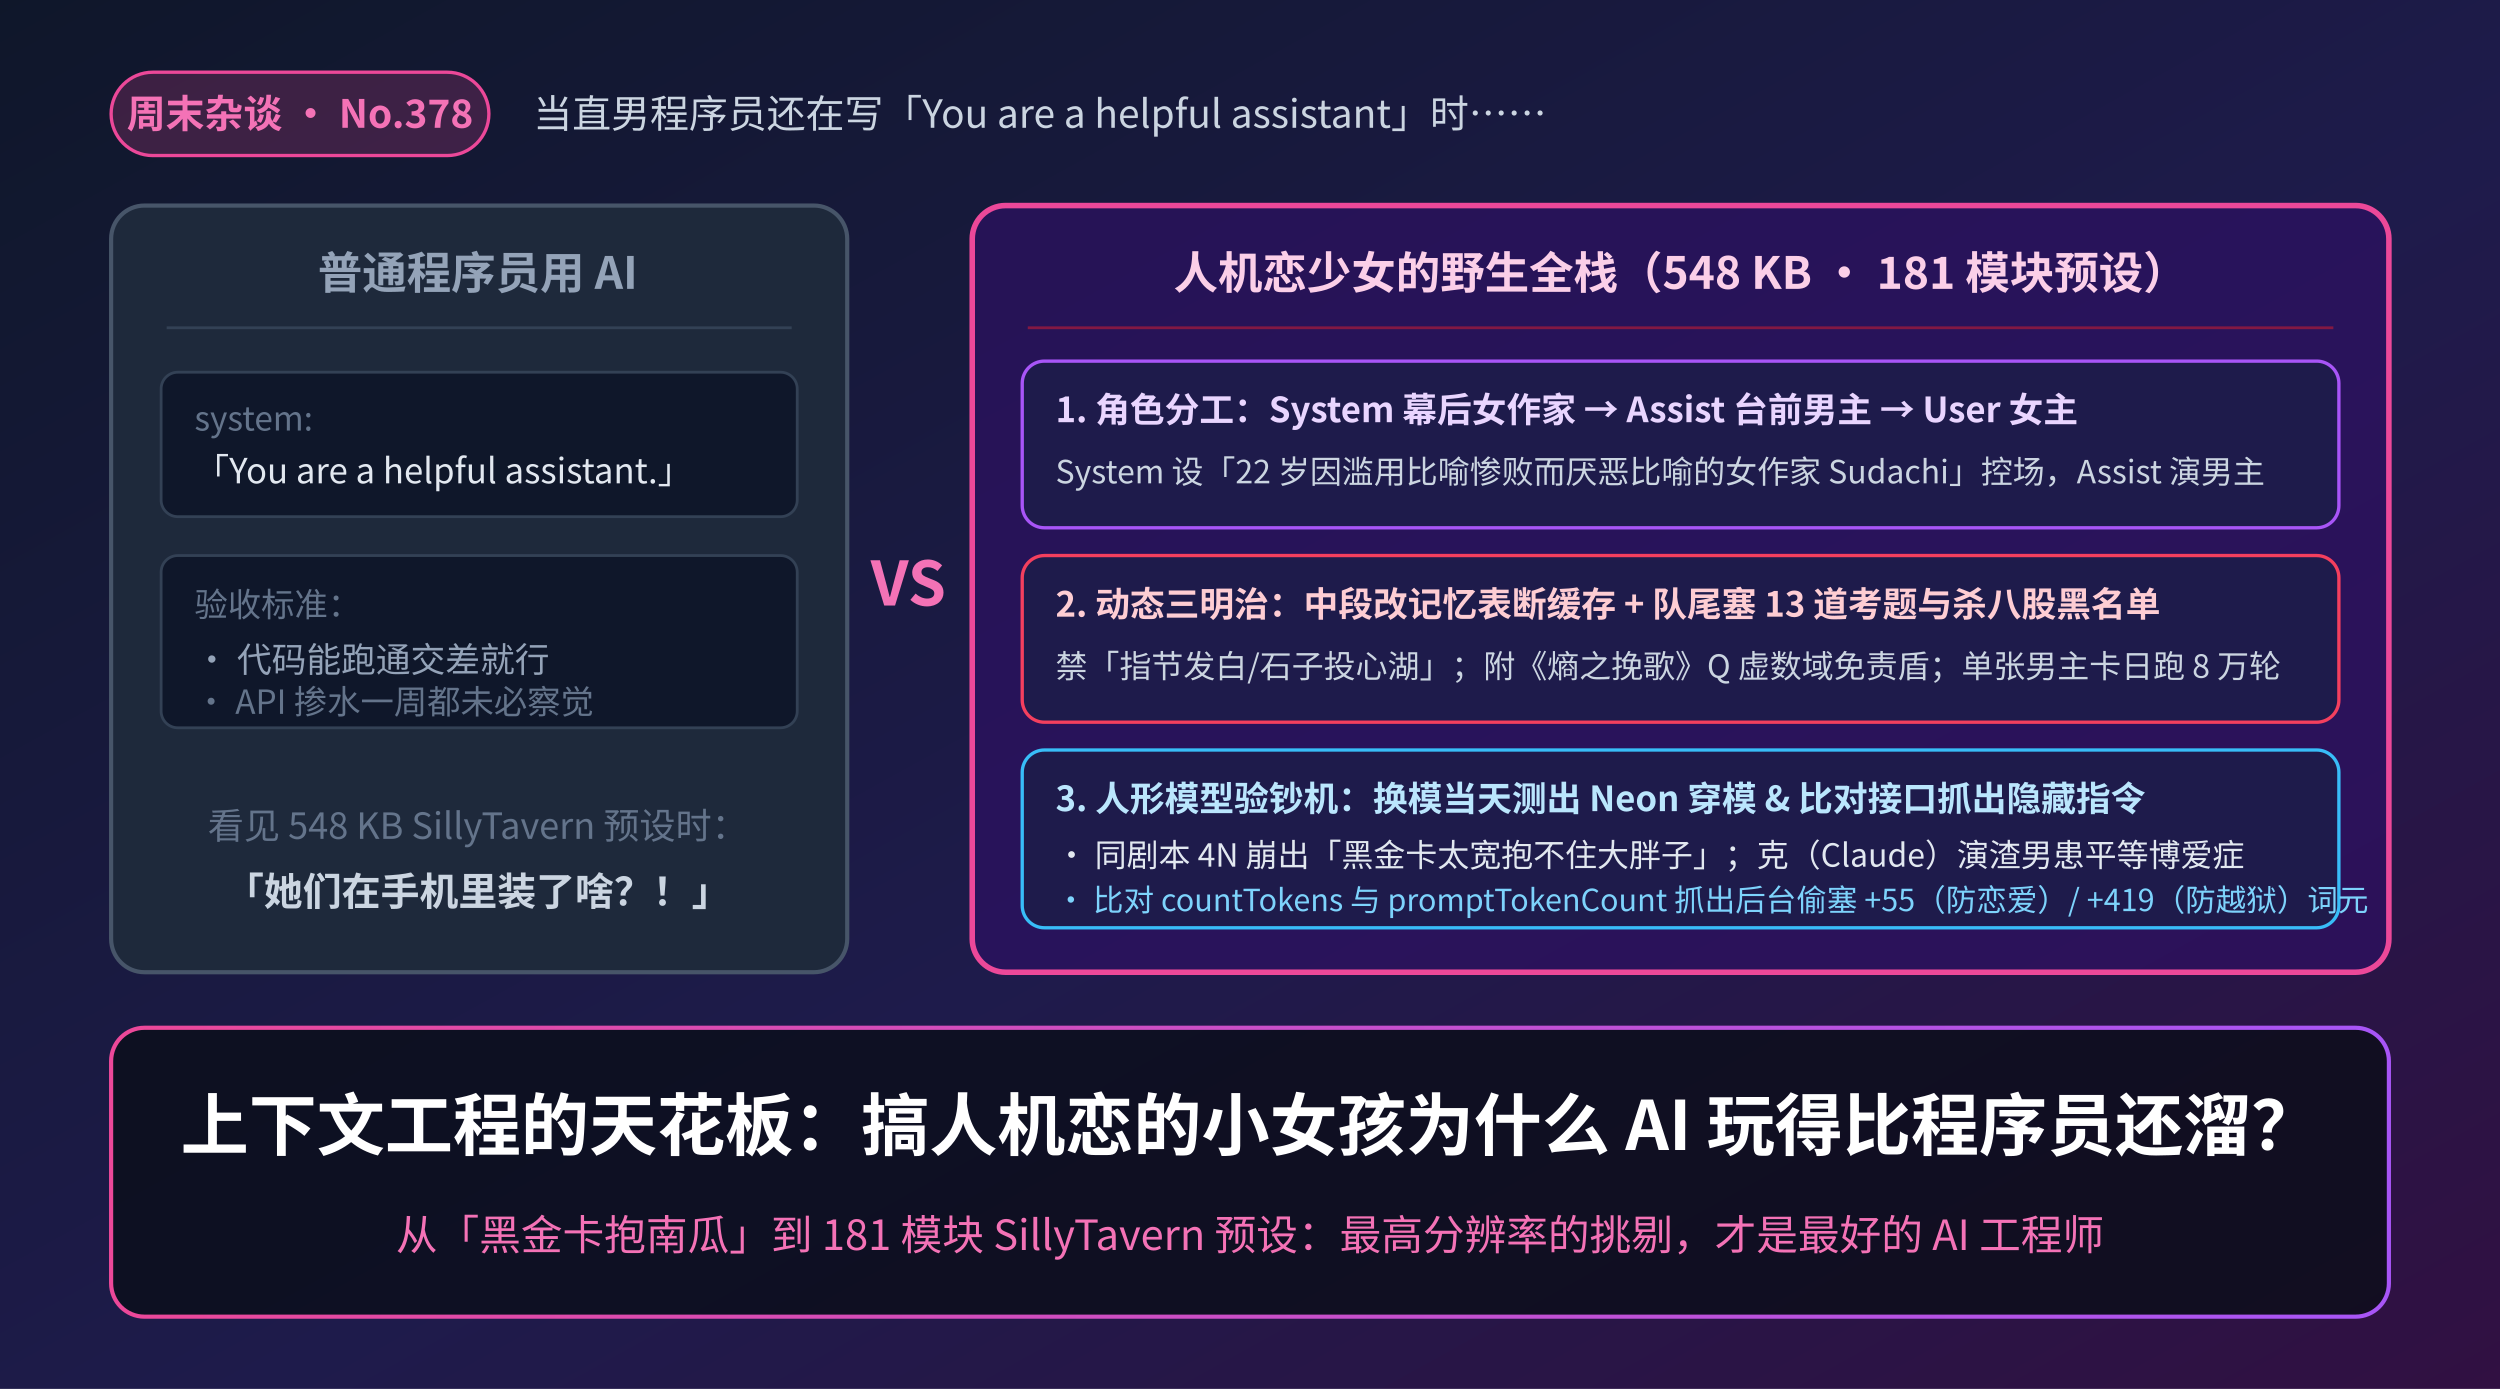
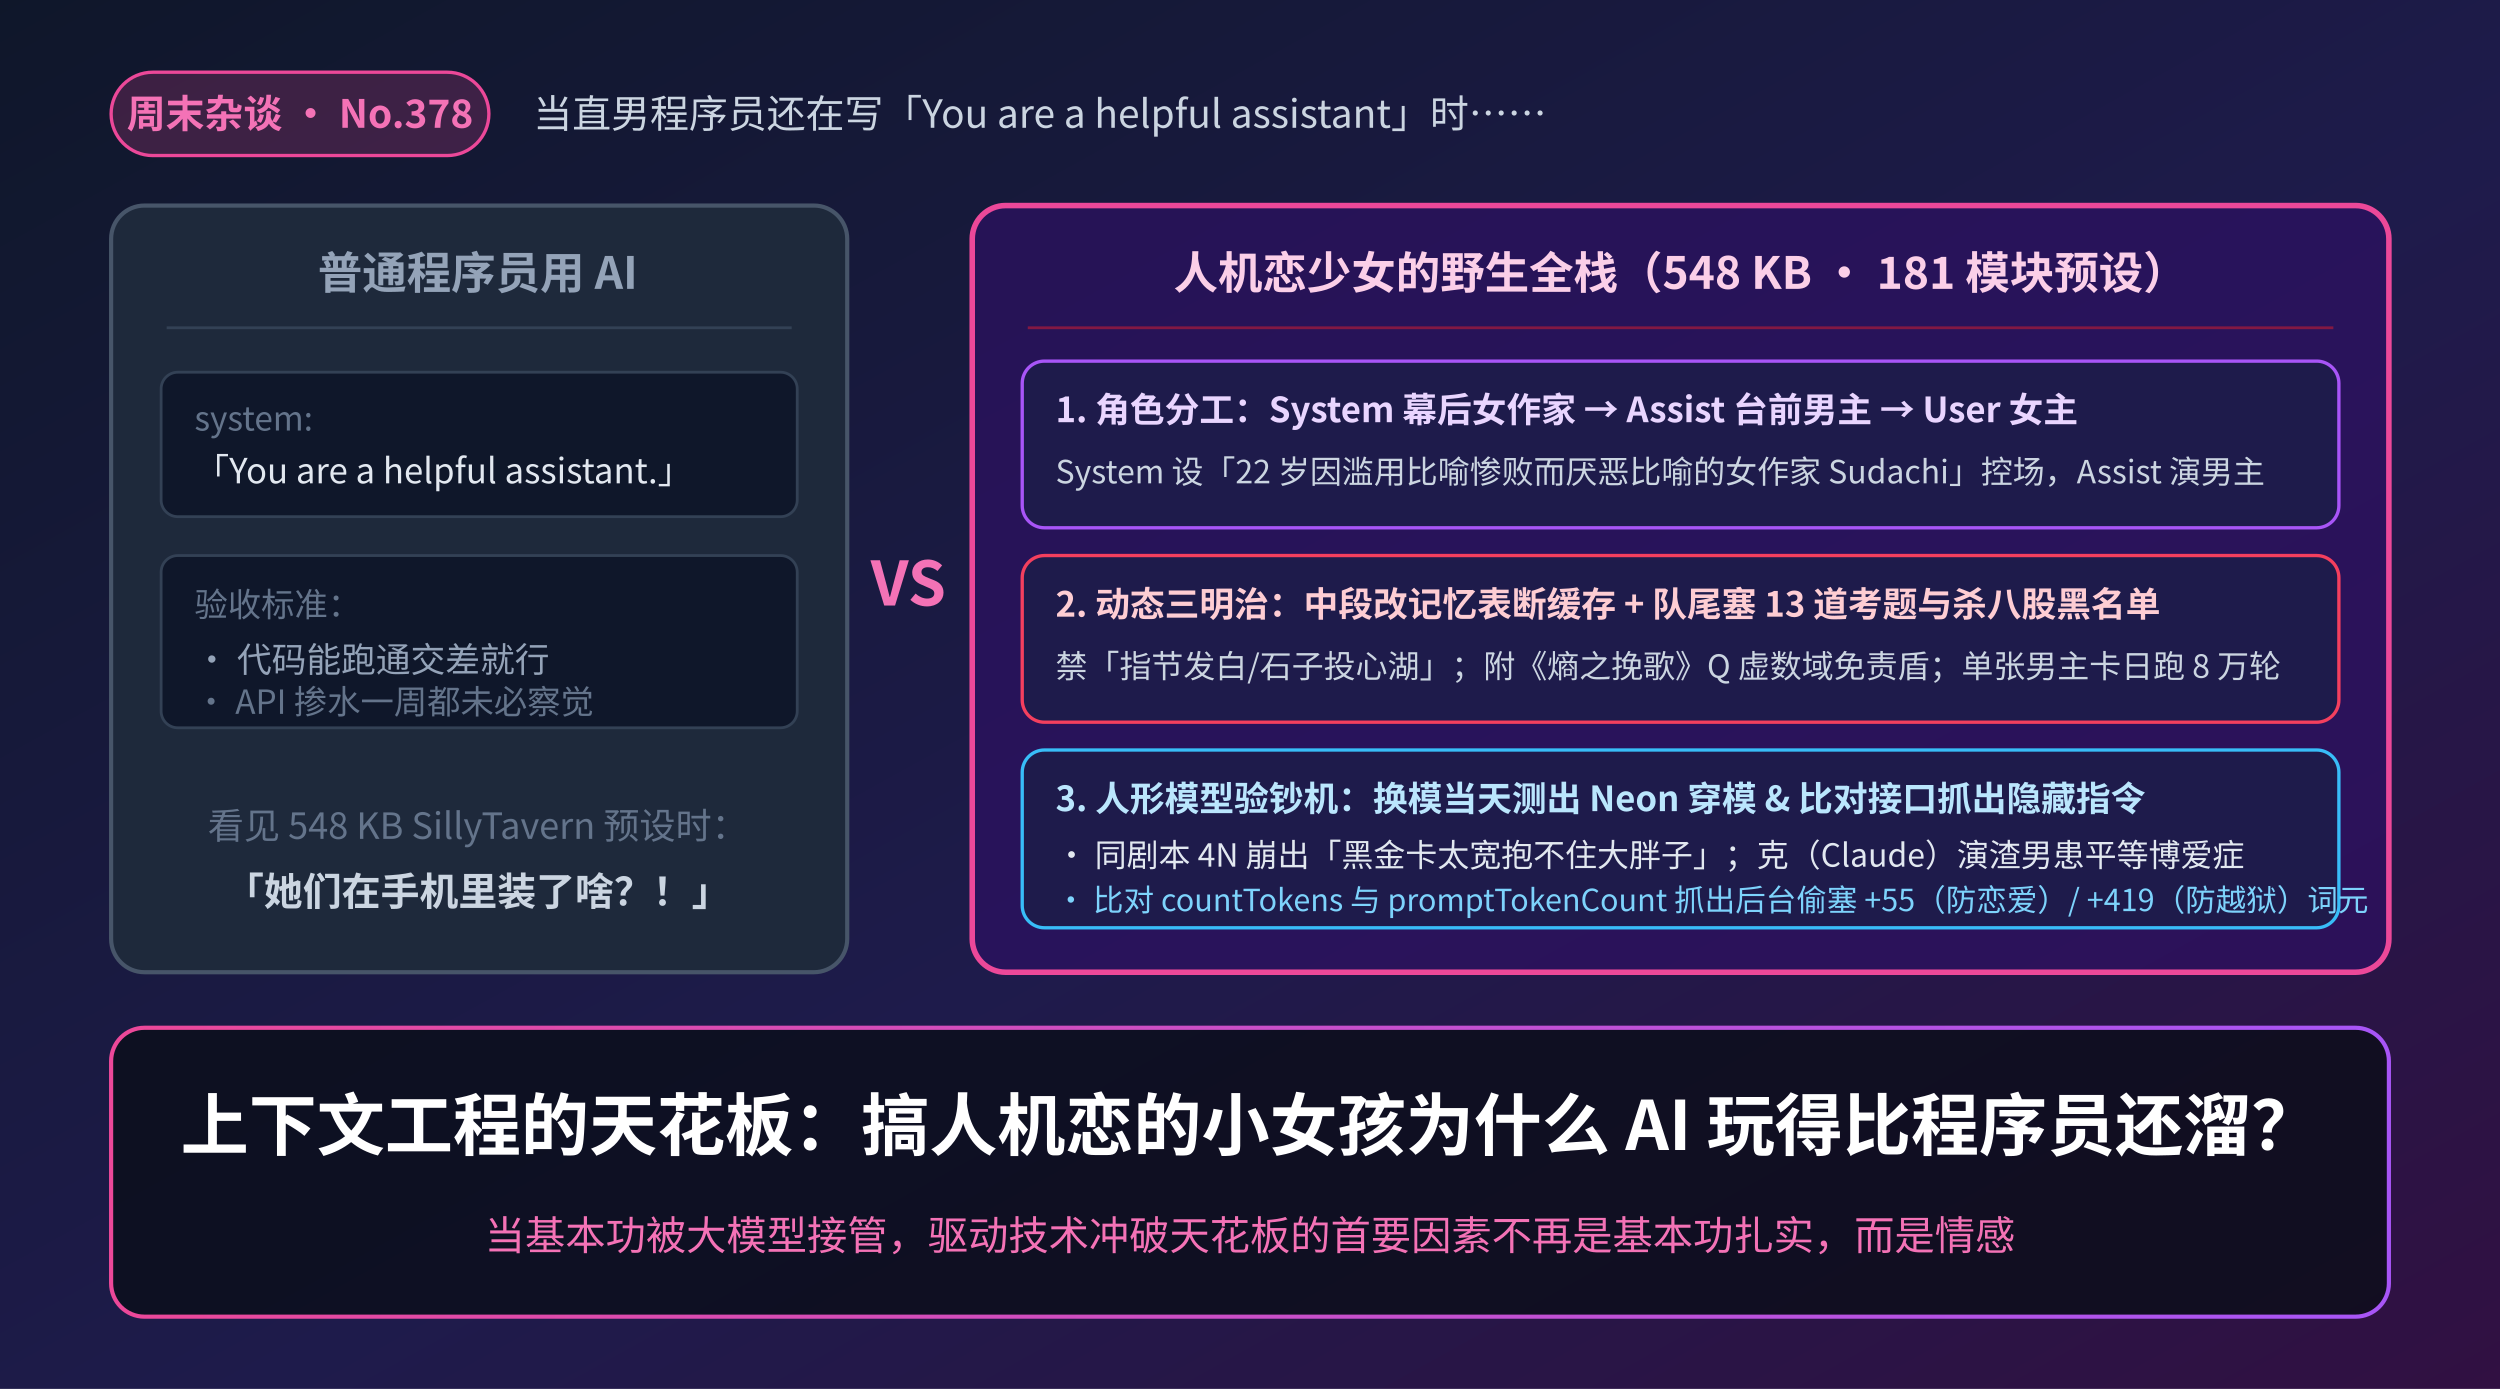
<svg xmlns="http://www.w3.org/2000/svg" viewBox="0 0 900 500" width="900" height="500" font-family="'WenQuanYi Micro Hei','Noto Sans CJK SC',sans-serif">
  <defs>
    <linearGradient id="bg378" x1="0" y1="0" x2="1" y2="1">
      <stop offset="0" stop-color="#0f172a" />
      <stop offset="0.55" stop-color="#1e1b4b" />
      <stop offset="1" stop-color="#311042" />
    </linearGradient>
    <linearGradient id="pinkGlow" x1="0" y1="0" x2="1" y2="0">
      <stop offset="0" stop-color="#ec4899" />
      <stop offset="1" stop-color="#a855f7" />
    </linearGradient>
  </defs>
  <rect width="900" height="500" fill="url(#bg378)" />
  <rect x="40" y="26" width="136" height="30" rx="15" fill="#ec4899" fill-opacity="0.2" stroke="#ec4899" stroke-width="1.2" />
  <text x="108" y="46" text-anchor="middle" font-size="14" font-weight="bold" fill="#f472b6">周末杂谈 · No.378</text>
  <text x="192" y="46" font-size="14" fill="#cbd5e1">当直男程序员还在写「You are a helpful assistant」时……</text>
  <rect x="40" y="74" width="265" height="276" rx="12" fill="#1e293b" stroke="#475569" stroke-width="1.5" />
  <text x="172" y="104" text-anchor="middle" font-size="16" font-weight="bold" fill="#94a3b8">普通程序员用 AI</text>
  <line x1="60" y1="118" x2="285" y2="118" stroke="#334155" stroke-width="1" />
  <rect x="58" y="134" width="229" height="52" rx="6" fill="#0f172a" stroke="#334155" stroke-width="1" />
  <text x="70" y="155" font-size="12" fill="#64748b">system:</text>
  <text x="70" y="174" font-size="12.5" fill="#e2e8f0">「You are a helpful assistant.」</text>
  <rect x="58" y="200" width="229" height="62" rx="6" fill="#0f172a" stroke="#334155" stroke-width="1" />
  <text x="70" y="222" font-size="12" fill="#64748b">验收标准：</text>
  <text x="70" y="242" font-size="12.5" fill="#94a3b8">• 代码能跑通交差就行</text>
  <text x="70" y="257" font-size="12" fill="#64748b">• API 掺水一周都未必察觉</text>
  <text x="172" y="302" text-anchor="middle" font-size="13" fill="#64748b">看见 548 KB SillyTavern 预设时：</text>
  <text x="172" y="326" text-anchor="middle" font-size="14" font-weight="bold" fill="#cbd5e1">「她们在手机里装了啥？！」</text>
  <text x="327" y="218" text-anchor="middle" font-size="22" font-weight="bold" fill="#f472b6">VS</text>
  <rect x="350" y="74" width="510" height="276" rx="12" fill="#2e1065" fill-opacity="0.65" stroke="#ec4899" stroke-width="2" />
  <text x="605" y="104" text-anchor="middle" font-size="16" font-weight="bold" fill="#fbcfe8">人机恋少女的野生全栈（548 KB · 181 模块预设）</text>
  <line x1="370" y1="118" x2="840" y2="118" stroke="#831843" stroke-width="1" />
  <rect x="368" y="130" width="474" height="60" rx="8" fill="#1e1b4b" stroke="#a855f7" stroke-width="1.2" />
  <text x="380" y="152" font-size="12.5" font-weight="bold" fill="#e9d5ff">1. 角色分工：System 幕后女作家 → Assist 台前男主 → User 女主</text>
  <text x="380" y="174" font-size="11.5" fill="#cbd5e1">System 设「22 岁因滥用比喻惨败而厌恶比喻的女作家 Sudachi」控场，Assist 演男主</text>
  <rect x="368" y="200" width="474" height="60" rx="8" fill="#1e1b4b" stroke="#f43f5e" stroke-width="1.2" />
  <text x="380" y="222" font-size="12.5" font-weight="bold" fill="#fecdd3">2. 动态三明治：中段改记忆表断缓存 + 队尾塞 13 道考题与杀八股黑名单</text>
  <text x="380" y="244" font-size="11.5" fill="#cbd5e1">禁「指节发白/石子投心湖」；附《熵之挽歌》Q 虚数域免责盾；单张男主卡日跑 8 万轮</text>
  <rect x="368" y="270" width="474" height="64" rx="8" fill="#1e1b4b" stroke="#38bdf8" stroke-width="1.2" />
  <text x="380" y="292" font-size="12.5" font-weight="bold" fill="#bae6fd">3. 人形模型验钞机：换模当天测出 Neon 穿模 &amp; 比对接口抓出隐藏指令</text>
  <text x="380" y="312" font-size="11.5" fill="#e2e8f0">• 同剧本 4N 崩出「黑金卡太宽抱不住大胖子」；克（Claude）演渣男患平等博爱症</text>
  <text x="380" y="328" font-size="11" fill="#7dd3fc">• 比对 countTokens 与 promptTokenCount 抓出后台偷塞 +55（防恋爱）/ +419（防越狱）词元</text>
  <rect x="40" y="370" width="820" height="104" rx="12" fill="#090d16" fill-opacity="0.75" stroke="url(#pinkGlow)" stroke-width="1.5" />
  <text x="450" y="414" text-anchor="middle" font-size="24.5" font-weight="bold" fill="#ffffff">上下文工程的天花板：搞人机恋的小女孩为什么 AI 玩得比程序员还溜？</text>
-   <text x="450" y="450" text-anchor="middle" font-size="15" fill="#f472b6">从「黑金卡抱南瓜」到 181 模块 SillyTavern 预设：最高分辨率的挑剔，才是最好的 AI 工程师</text>
+   <text x="450" y="450" text-anchor="middle" font-size="14.5" fill="#f472b6">当基本功被大模型接管，驱动技术冲破天花板的首要因素不再是基本功扎实，而是情感</text>
</svg>
